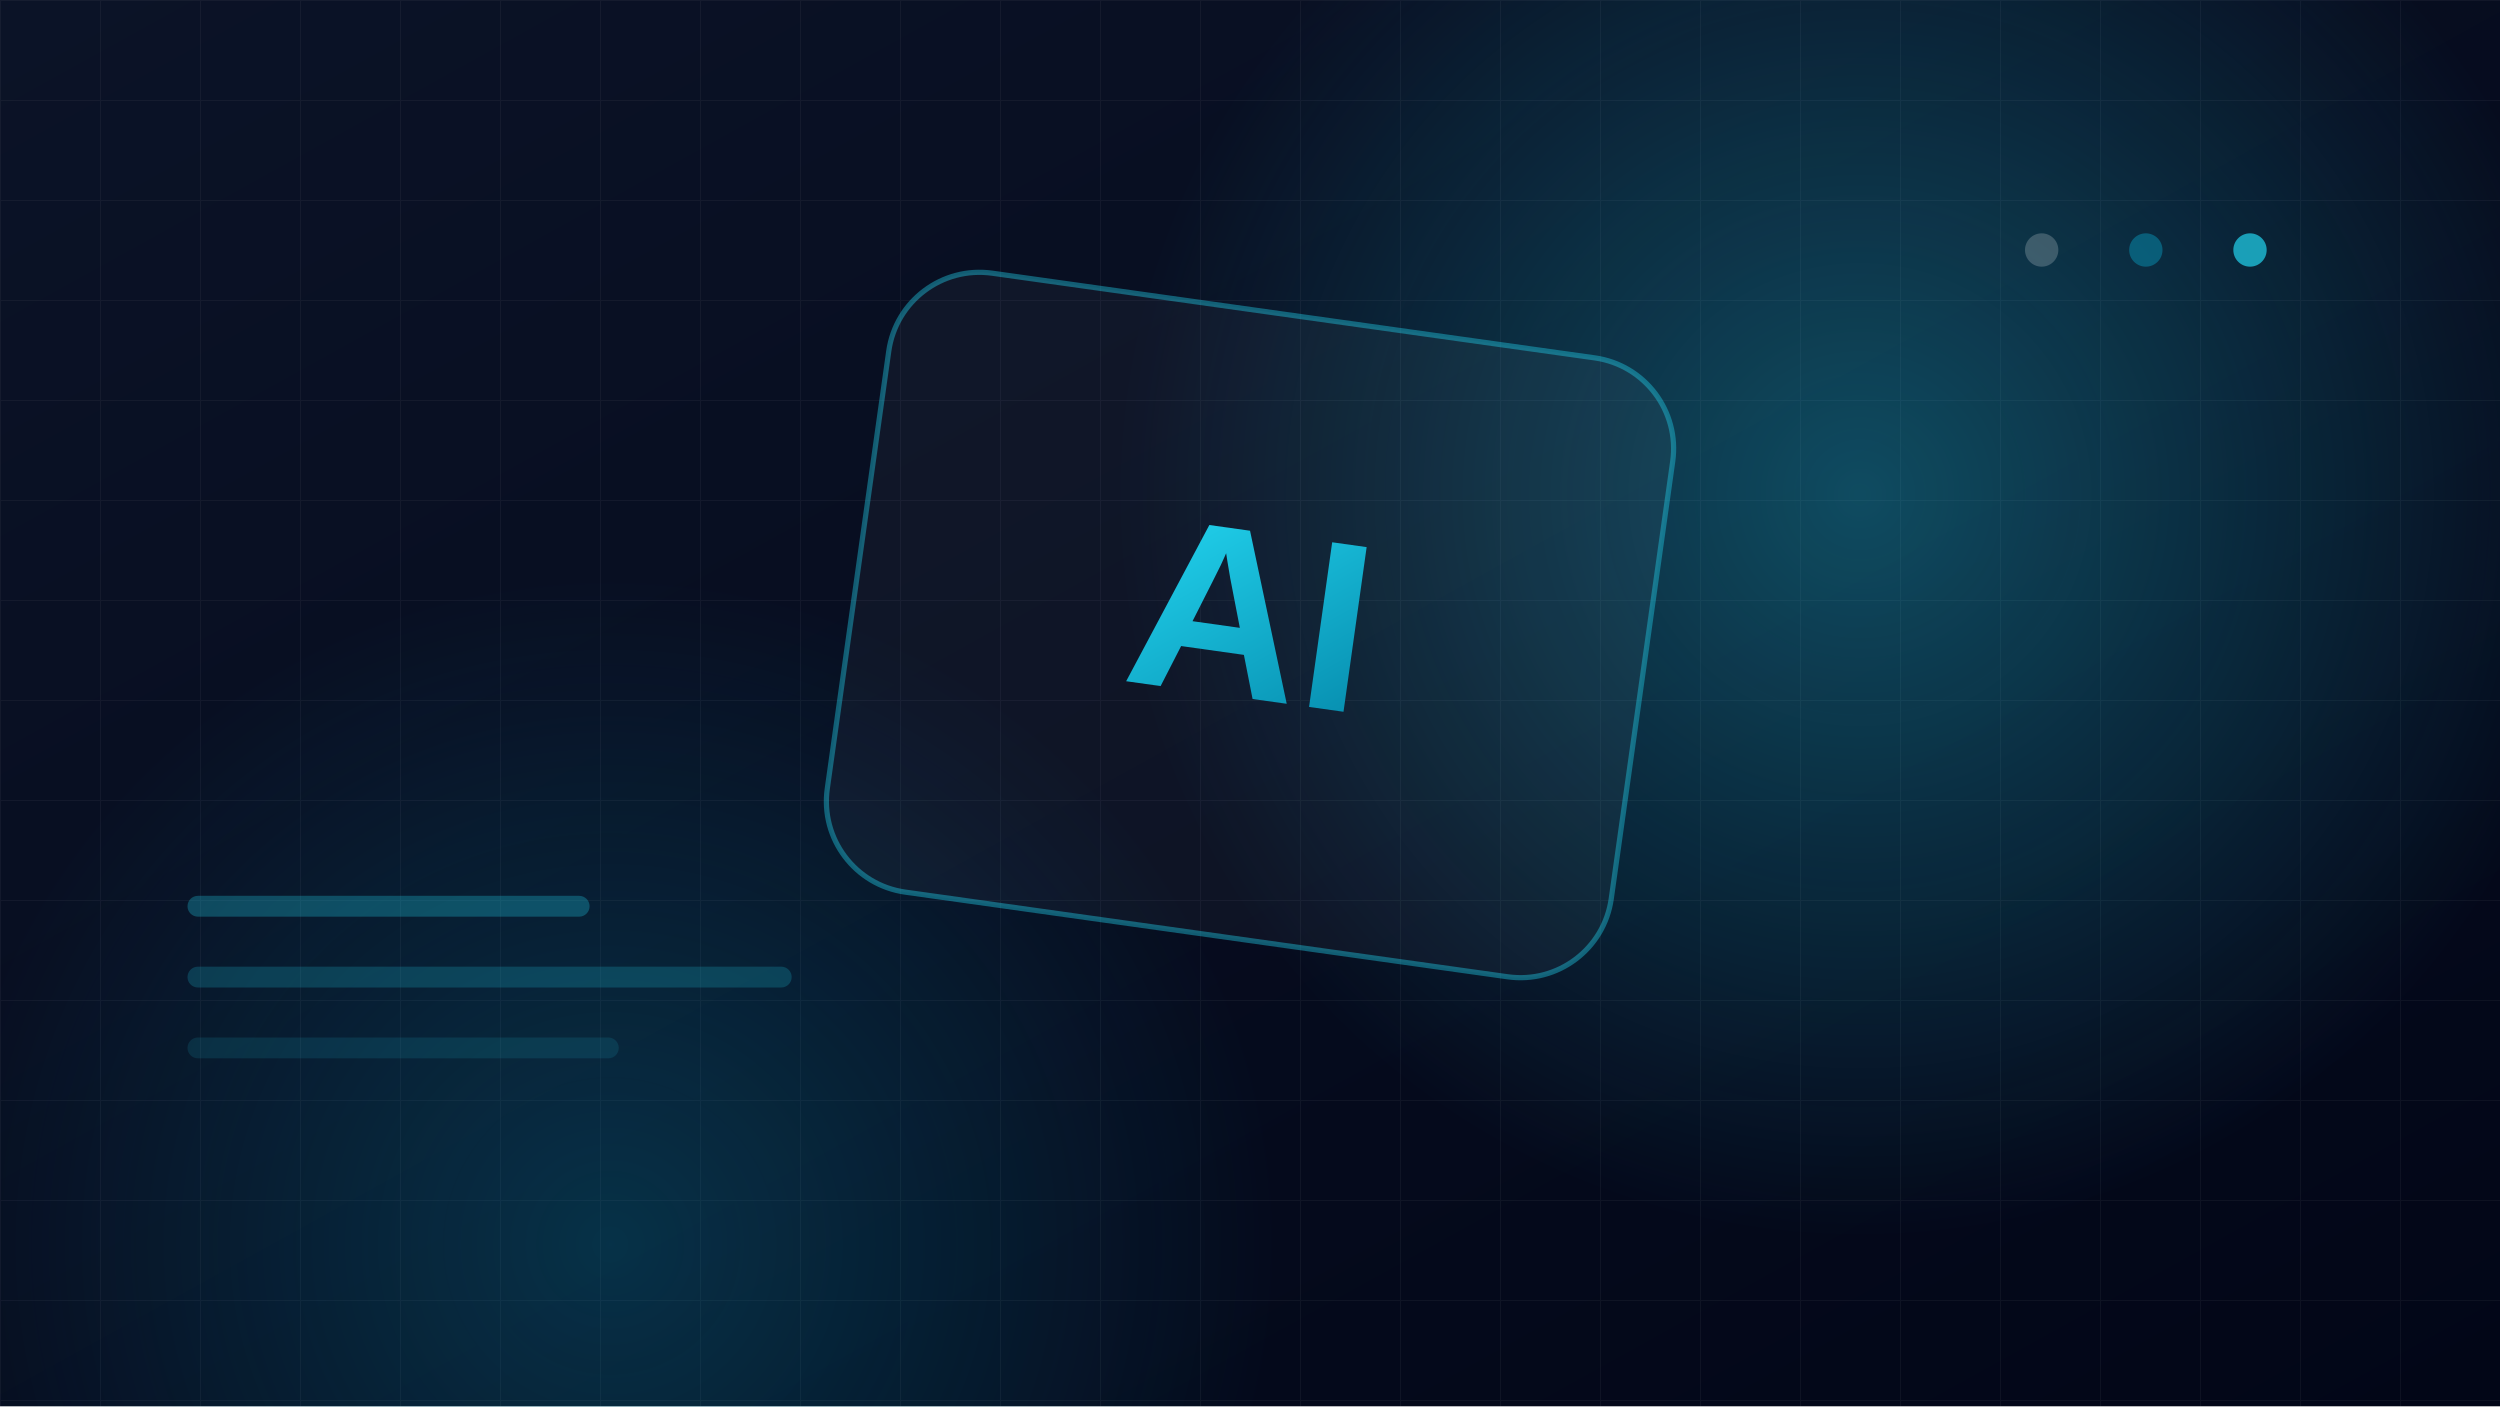
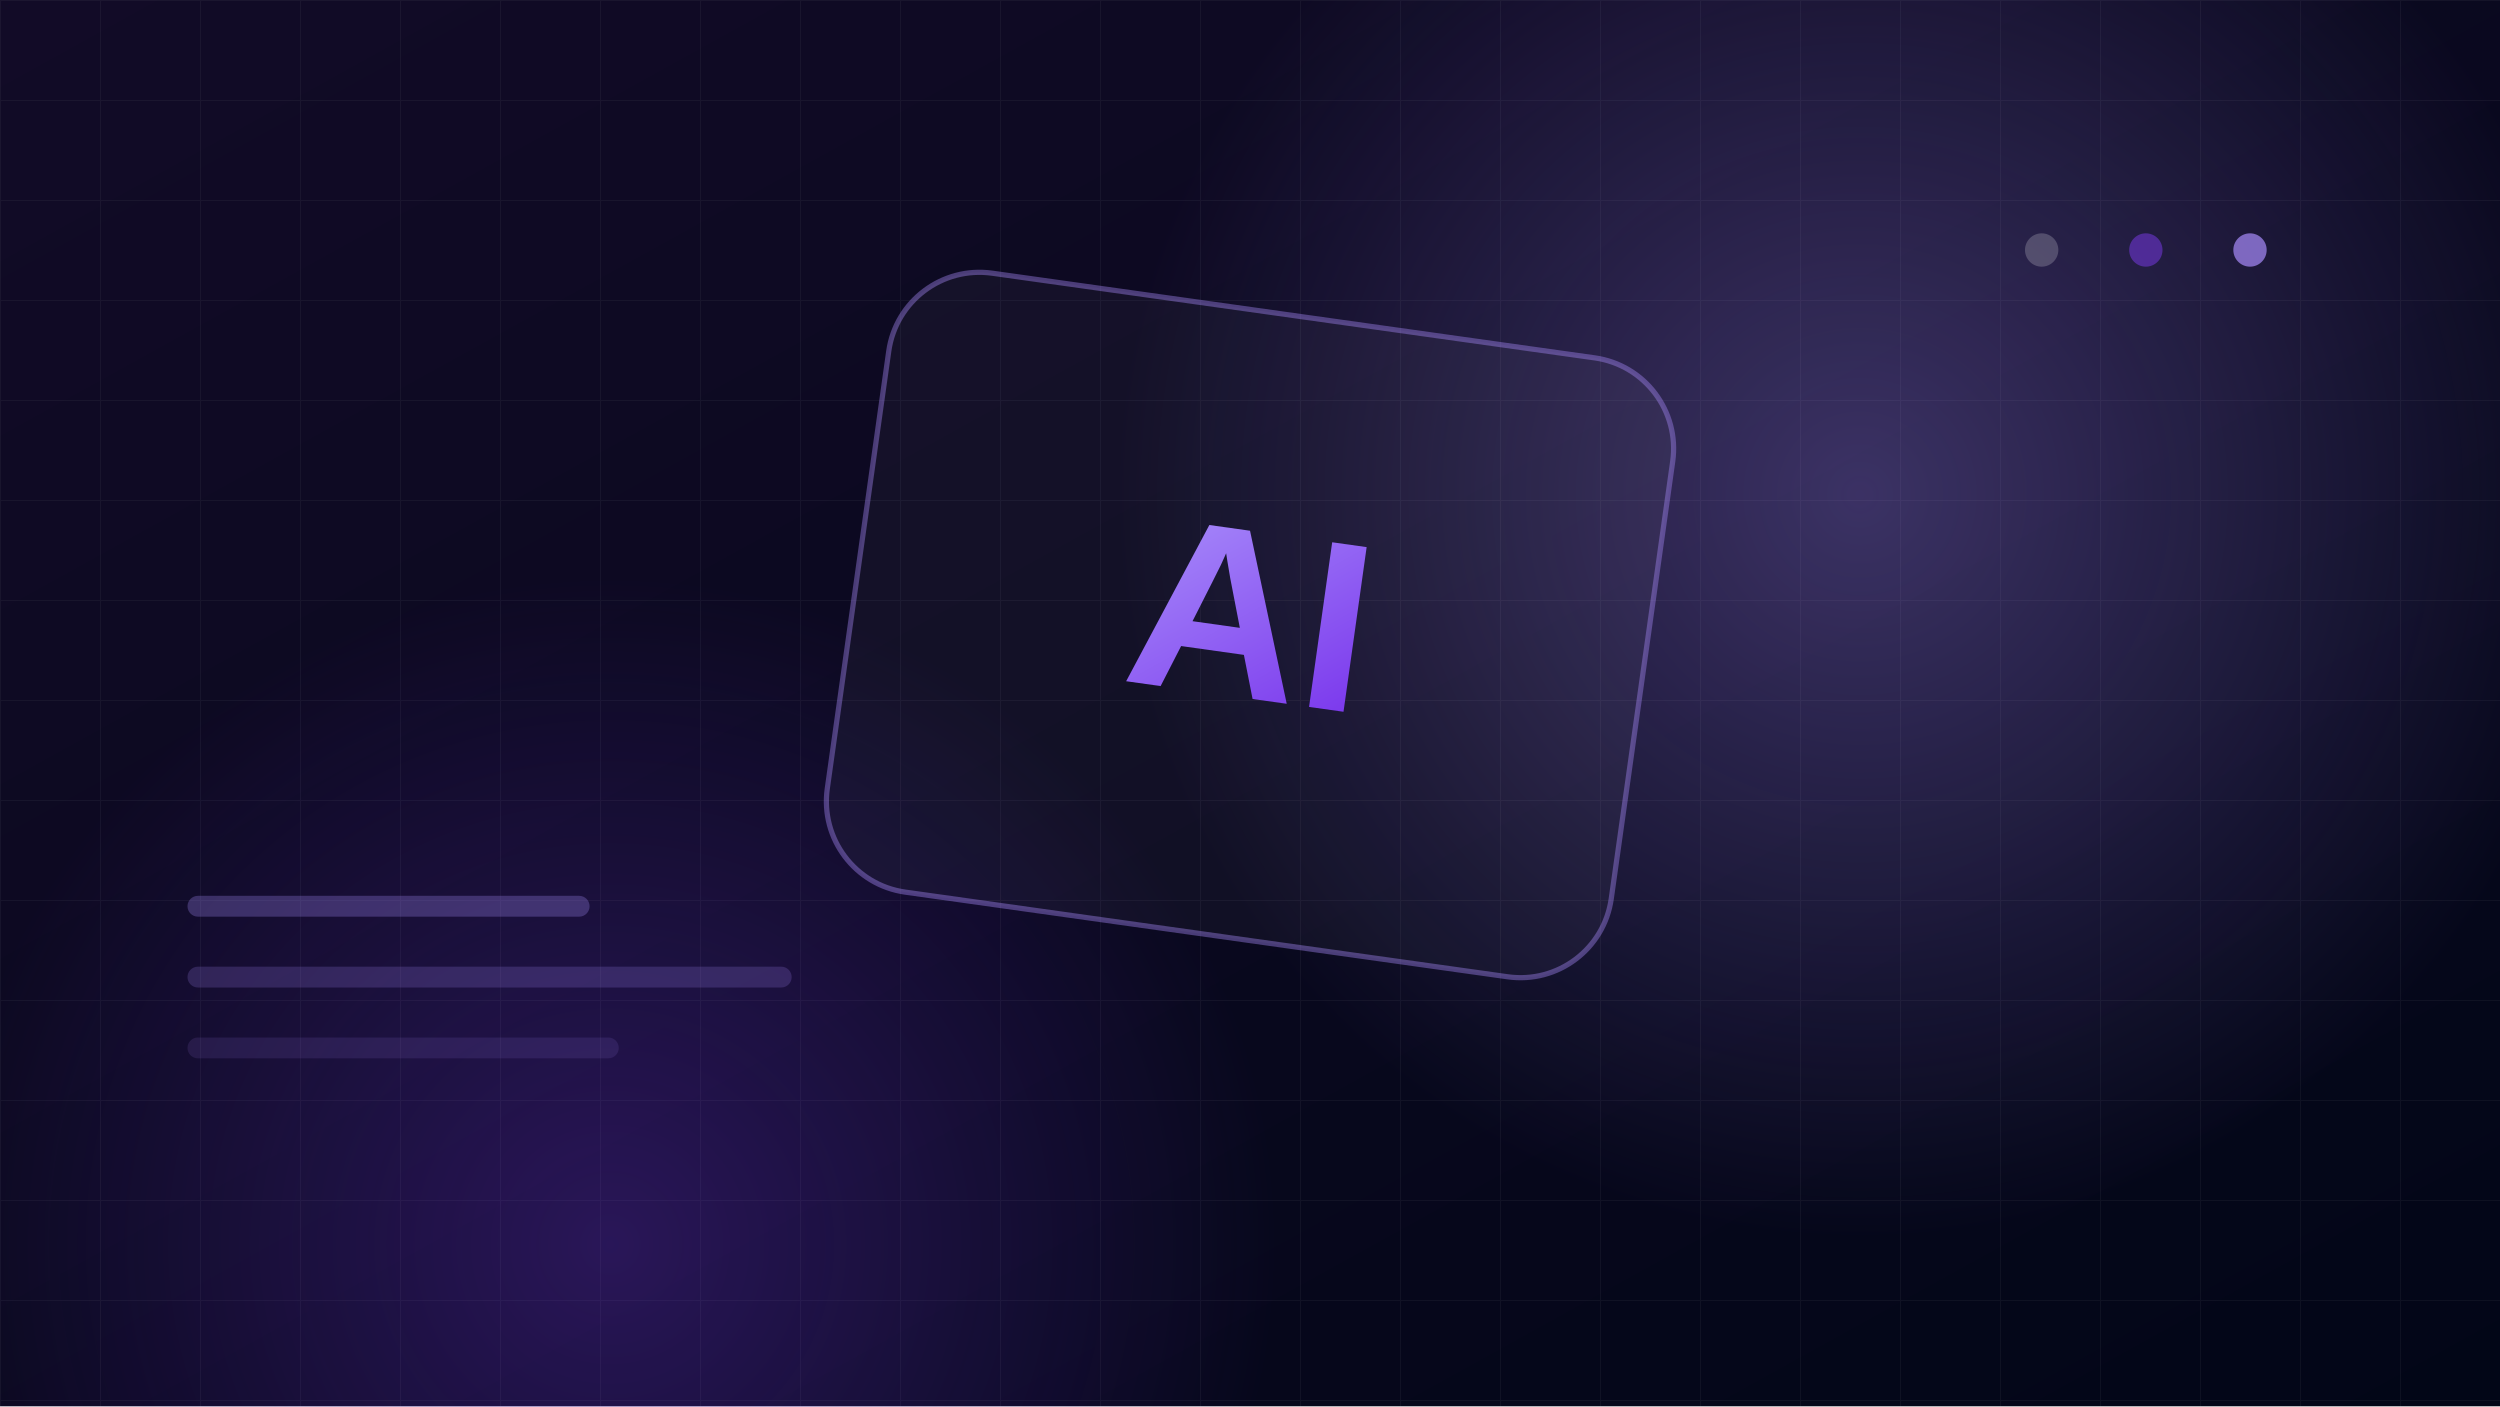
<svg xmlns="http://www.w3.org/2000/svg" width="1200" height="675" viewBox="0 0 1200 675">
  <defs>
    <linearGradient id="bg" x1="0" y1="0" x2="1" y2="1">
-       <stop offset="0" stop-color="#0b1327" />
+       <stop offset="0" stop-color="#120b27" />
      <stop offset="1" stop-color="#020617" />
    </linearGradient>
    <radialGradient id="glow1" cx="0.5" cy="0.5" r="0.5">
-       <stop offset="0" stop-color="#22d3ee" stop-opacity="0.32" />
-       <stop offset="1" stop-color="#22d3ee" stop-opacity="0" />
+       <stop offset="0" stop-color="#a78bfa" stop-opacity="0.32" />
+       <stop offset="1" stop-color="#a78bfa" stop-opacity="0" />
    </radialGradient>
    <radialGradient id="glow2" cx="0.5" cy="0.5" r="0.5">
-       <stop offset="0" stop-color="#0891b2" stop-opacity="0.28" />
-       <stop offset="1" stop-color="#0891b2" stop-opacity="0" />
+       <stop offset="0" stop-color="#7c3aed" stop-opacity="0.28" />
+       <stop offset="1" stop-color="#7c3aed" stop-opacity="0" />
    </radialGradient>
    <linearGradient id="mono" x1="0" y1="0" x2="1" y2="1">
-       <stop offset="0" stop-color="#22d3ee" />
-       <stop offset="1" stop-color="#0891b2" />
+       <stop offset="0" stop-color="#a78bfa" />
+       <stop offset="1" stop-color="#7c3aed" />
    </linearGradient>
    <pattern id="grid" width="48" height="48" patternUnits="userSpaceOnUse">
      <path d="M 48 0 L 0 0 0 48" fill="none" stroke="#ffffff" stroke-opacity="0.045" stroke-width="1" />
    </pattern>
  </defs>
  <rect width="1200" height="675" fill="url(#bg)" />
  <rect width="1200" height="675" fill="url(#grid)" />
  <circle cx="893" cy="237" r="360" fill="url(#glow1)" />
  <circle cx="293" cy="597" r="320" fill="url(#glow2)" />
  <g transform="rotate(8 600 300)">
-     <rect x="410" y="150" width="380" height="300" rx="44" fill="#ffffff" fill-opacity="0.035" stroke="#22d3ee" stroke-opacity="0.4" stroke-width="2.5" />
+     <rect x="410" y="150" width="380" height="300" rx="44" fill="#ffffff" fill-opacity="0.035" stroke="#a78bfa" stroke-opacity="0.4" stroke-width="2.5" />
    <text x="600" y="335" text-anchor="middle" font-family="'Segoe UI',Arial,sans-serif" font-size="116" font-weight="900" fill="url(#mono)">AI</text>
  </g>
-   <rect x="90" y="430" width="193" height="10" rx="5" fill="#22d3ee" fill-opacity="0.28" />
-   <rect x="90" y="464" width="290" height="10" rx="5" fill="#22d3ee" fill-opacity="0.2" />
-   <rect x="90" y="498" width="207" height="10" rx="5" fill="#22d3ee" fill-opacity="0.12" />
-   <circle cx="1080" cy="120" r="8" fill="#22d3ee" fill-opacity="0.7" />
-   <circle cx="1030" cy="120" r="8" fill="#0891b2" fill-opacity="0.5" />
+   <rect x="90" y="430" width="193" height="10" rx="5" fill="#a78bfa" fill-opacity="0.28" />
+   <rect x="90" y="464" width="290" height="10" rx="5" fill="#a78bfa" fill-opacity="0.2" />
+   <rect x="90" y="498" width="207" height="10" rx="5" fill="#a78bfa" fill-opacity="0.12" />
+   <circle cx="1080" cy="120" r="8" fill="#a78bfa" fill-opacity="0.7" />
+   <circle cx="1030" cy="120" r="8" fill="#7c3aed" fill-opacity="0.5" />
  <circle cx="980" cy="120" r="8" fill="#ffffff" fill-opacity="0.2" />
</svg>
